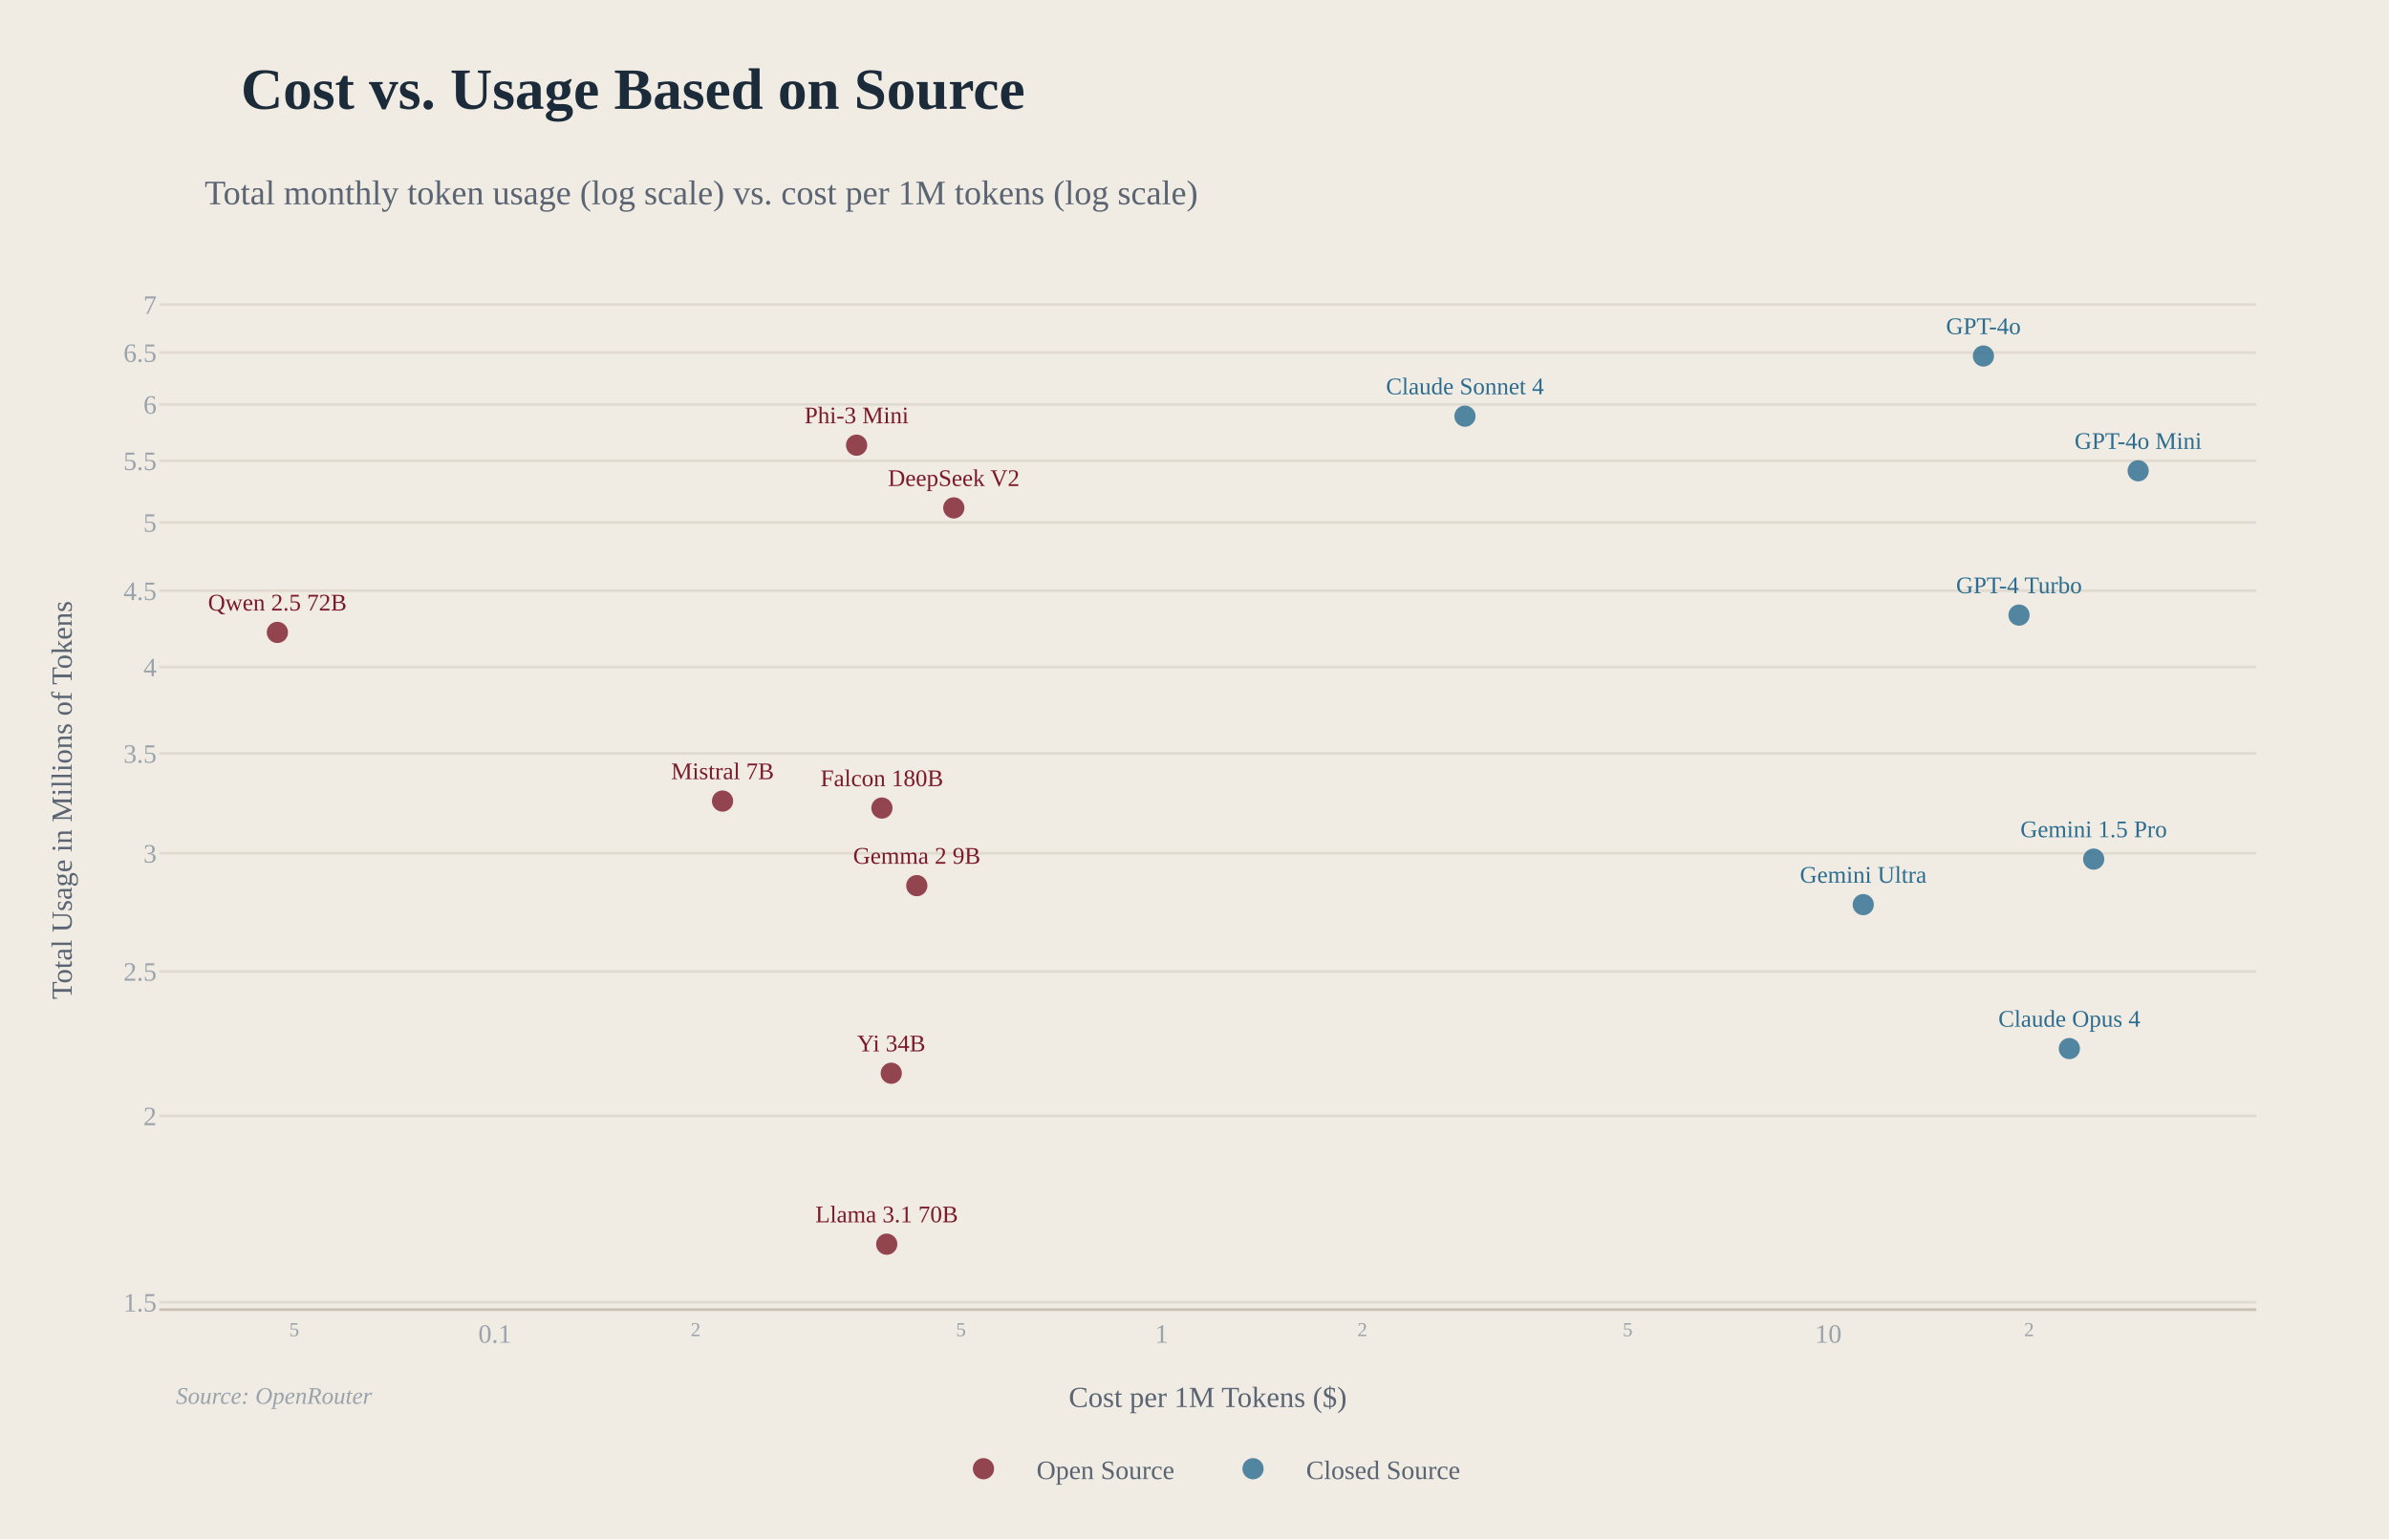
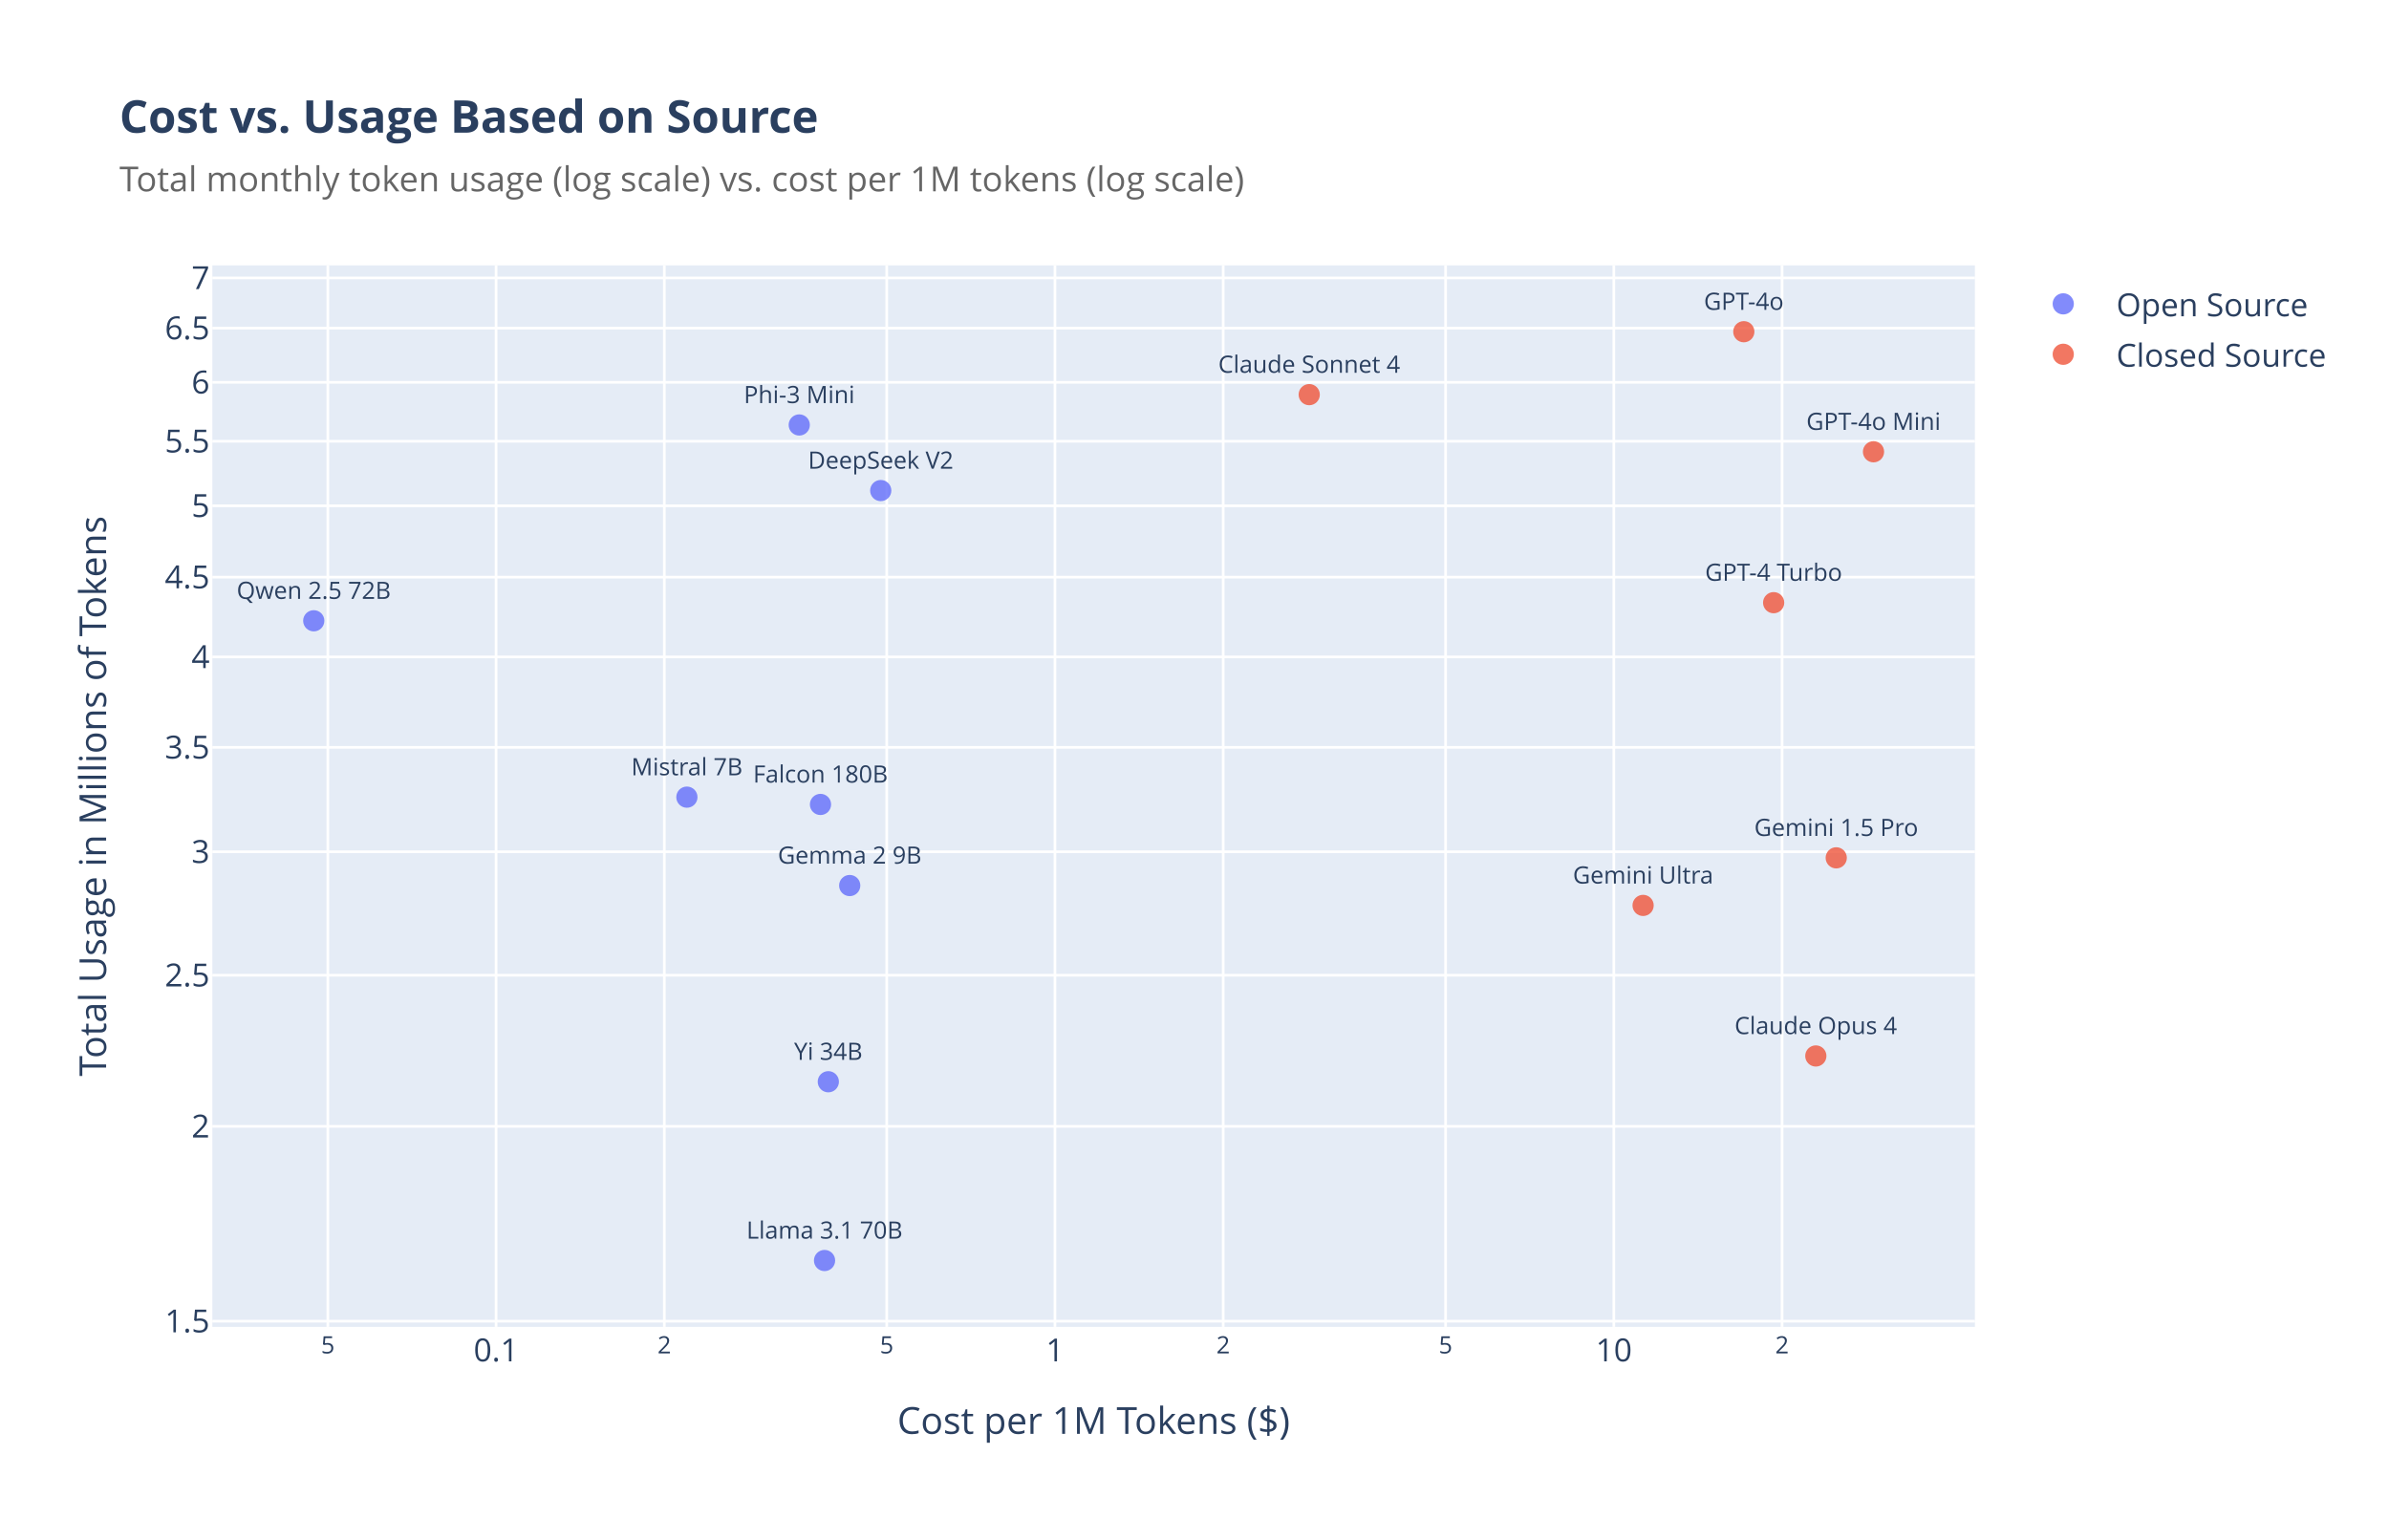
<svg xmlns="http://www.w3.org/2000/svg" class="main-svg" width="900" height="580" style="" viewBox="0 0 900 580">
-   <rect x="0" y="0" width="900" height="580" style="fill: rgb(240, 235, 227); fill-opacity: 1;" />
-   <defs id="defs-9e55b6">
+   <rect x="0" y="0" width="900" height="580" style="fill: rgb(255, 255, 255); fill-opacity: 1;" />
+   <defs id="defs-9b70de">
    <g class="clips">
-       <clipPath id="clip9e55b6xyplot" class="plotclip">
-         <rect width="790" height="383" />
+       <clipPath id="clip9b70dexyplot" class="plotclip">
+         <rect width="664" height="400" />
      </clipPath>
-       <clipPath class="axesclip" id="clip9e55b6x">
-         <rect x="60" y="0" width="790" height="580" />
+       <clipPath class="axesclip" id="clip9b70dex">
+         <rect x="80" y="0" width="664" height="580" />
      </clipPath>
-       <clipPath class="axesclip" id="clip9e55b6y">
-         <rect x="0" y="110" width="900" height="383" />
+       <clipPath class="axesclip" id="clip9b70dey">
+         <rect x="0" y="100" width="900" height="400" />
      </clipPath>
-       <clipPath class="axesclip" id="clip9e55b6xy">
-         <rect x="60" y="110" width="790" height="383" />
+       <clipPath class="axesclip" id="clip9b70dexy">
+         <rect x="80" y="100" width="664" height="400" />
      </clipPath>
    </g>
    <g class="gradients" />
    <g class="patterns" />
  </defs>
-   <g class="bglayer" />
+   <g class="bglayer">
+     <rect class="bg" x="80" y="100" width="664" height="400" style="fill: rgb(229, 236, 246); fill-opacity: 1; stroke-width: 0;" />
+   </g>
  <g class="layer-below">
    <g class="imagelayer" />
    <g class="shapelayer" />
  </g>
  <g class="cartesianlayer">
    <g class="subplot xy">
      <g class="layer-subplot">
        <g class="shapelayer" />
        <g class="imagelayer" />
      </g>
      <g class="minor-gridlayer">
        <g class="x" />
        <g class="y" />
      </g>
      <g class="gridlayer">
-         <g class="x" />
+         <g class="x">
+           <path class="xgrid crisp" transform="translate(123.51,0)" d="M0,100v400" style="stroke: rgb(255, 255, 255); stroke-opacity: 1; stroke-width: 1px;" />
+           <path class="xgrid crisp" transform="translate(186.89,0)" d="M0,100v400" style="stroke: rgb(255, 255, 255); stroke-opacity: 1; stroke-width: 1px;" />
+           <path class="xgrid crisp" transform="translate(250.27,0)" d="M0,100v400" style="stroke: rgb(255, 255, 255); stroke-opacity: 1; stroke-width: 1px;" />
+           <path class="xgrid crisp" transform="translate(334.05,0)" d="M0,100v400" style="stroke: rgb(255, 255, 255); stroke-opacity: 1; stroke-width: 1px;" />
+           <path class="xgrid crisp" transform="translate(397.43,0)" d="M0,100v400" style="stroke: rgb(255, 255, 255); stroke-opacity: 1; stroke-width: 1px;" />
+           <path class="xgrid crisp" transform="translate(460.81,0)" d="M0,100v400" style="stroke: rgb(255, 255, 255); stroke-opacity: 1; stroke-width: 1px;" />
+           <path class="xgrid crisp" transform="translate(544.59,0)" d="M0,100v400" style="stroke: rgb(255, 255, 255); stroke-opacity: 1; stroke-width: 1px;" />
+           <path class="xgrid crisp" transform="translate(607.97,0)" d="M0,100v400" style="stroke: rgb(255, 255, 255); stroke-opacity: 1; stroke-width: 1px;" />
+           <path class="xgrid crisp" transform="translate(671.35,0)" d="M0,100v400" style="stroke: rgb(255, 255, 255); stroke-opacity: 1; stroke-width: 1px;" />
+         </g>
        <g class="y">
-           <path class="ygrid crisp" transform="translate(0,490.71)" d="M60,0h790" style="stroke: rgb(224, 218, 208); stroke-opacity: 1; stroke-width: 1px;" />
-           <path class="ygrid crisp" transform="translate(0,420.5)" d="M60,0h790" style="stroke: rgb(224, 218, 208); stroke-opacity: 1; stroke-width: 1px;" />
-           <path class="ygrid crisp" transform="translate(0,366.05)" d="M60,0h790" style="stroke: rgb(224, 218, 208); stroke-opacity: 1; stroke-width: 1px;" />
-           <path class="ygrid crisp" transform="translate(0,321.55)" d="M60,0h790" style="stroke: rgb(224, 218, 208); stroke-opacity: 1; stroke-width: 1px;" />
-           <path class="ygrid crisp" transform="translate(0,283.93)" d="M60,0h790" style="stroke: rgb(224, 218, 208); stroke-opacity: 1; stroke-width: 1px;" />
-           <path class="ygrid crisp" transform="translate(0,251.34)" d="M60,0h790" style="stroke: rgb(224, 218, 208); stroke-opacity: 1; stroke-width: 1px;" />
-           <path class="ygrid crisp" transform="translate(0,222.6)" d="M60,0h790" style="stroke: rgb(224, 218, 208); stroke-opacity: 1; stroke-width: 1px;" />
-           <path class="ygrid crisp" transform="translate(0,196.88)" d="M60,0h790" style="stroke: rgb(224, 218, 208); stroke-opacity: 1; stroke-width: 1px;" />
-           <path class="ygrid crisp" transform="translate(0,173.62)" d="M60,0h790" style="stroke: rgb(224, 218, 208); stroke-opacity: 1; stroke-width: 1px;" />
-           <path class="ygrid crisp" transform="translate(0,152.39)" d="M60,0h790" style="stroke: rgb(224, 218, 208); stroke-opacity: 1; stroke-width: 1px;" />
-           <path class="ygrid crisp" transform="translate(0,132.86)" d="M60,0h790" style="stroke: rgb(224, 218, 208); stroke-opacity: 1; stroke-width: 1px;" />
-           <path class="ygrid crisp" transform="translate(0,114.77)" d="M60,0h790" style="stroke: rgb(224, 218, 208); stroke-opacity: 1; stroke-width: 1px;" />
+           <path class="ygrid crisp" transform="translate(0,497.86)" d="M80,0h664" style="stroke: rgb(255, 255, 255); stroke-opacity: 1; stroke-width: 1px;" />
+           <path class="ygrid crisp" transform="translate(0,424.44)" d="M80,0h664" style="stroke: rgb(255, 255, 255); stroke-opacity: 1; stroke-width: 1px;" />
+           <path class="ygrid crisp" transform="translate(0,367.5)" d="M80,0h664" style="stroke: rgb(255, 255, 255); stroke-opacity: 1; stroke-width: 1px;" />
+           <path class="ygrid crisp" transform="translate(0,320.97)" d="M80,0h664" style="stroke: rgb(255, 255, 255); stroke-opacity: 1; stroke-width: 1px;" />
+           <path class="ygrid crisp" transform="translate(0,281.63)" d="M80,0h664" style="stroke: rgb(255, 255, 255); stroke-opacity: 1; stroke-width: 1px;" />
+           <path class="ygrid crisp" transform="translate(0,247.55)" d="M80,0h664" style="stroke: rgb(255, 255, 255); stroke-opacity: 1; stroke-width: 1px;" />
+           <path class="ygrid crisp" transform="translate(0,217.49)" d="M80,0h664" style="stroke: rgb(255, 255, 255); stroke-opacity: 1; stroke-width: 1px;" />
+           <path class="ygrid crisp" transform="translate(0,190.6)" d="M80,0h664" style="stroke: rgb(255, 255, 255); stroke-opacity: 1; stroke-width: 1px;" />
+           <path class="ygrid crisp" transform="translate(0,166.28)" d="M80,0h664" style="stroke: rgb(255, 255, 255); stroke-opacity: 1; stroke-width: 1px;" />
+           <path class="ygrid crisp" transform="translate(0,144.07)" d="M80,0h664" style="stroke: rgb(255, 255, 255); stroke-opacity: 1; stroke-width: 1px;" />
+           <path class="ygrid crisp" transform="translate(0,123.65)" d="M80,0h664" style="stroke: rgb(255, 255, 255); stroke-opacity: 1; stroke-width: 1px;" />
+           <path class="ygrid crisp" transform="translate(0,104.73)" d="M80,0h664" style="stroke: rgb(255, 255, 255); stroke-opacity: 1; stroke-width: 1px;" />
        </g>
      </g>
      <g class="zerolinelayer" />
      <g class="layer-between">
        <g class="shapelayer" />
        <g class="imagelayer" />
      </g>
      <path class="xlines-below" />
      <path class="ylines-below" />
      <g class="overlines-below" />
      <g class="xaxislayer-below" />
      <g class="yaxislayer-below" />
      <g class="overaxes-below" />
      <g class="overplot">
-         <g class="xy" transform="translate(60,110)" clip-path="url(#clip9e55b6xyplot)">
+         <g class="xy" transform="translate(80,100)" clip-path="url(#clip9b70dexyplot)">
          <g class="scatterlayer mlayer">
-             <g class="trace scatter trace9f87ba" style="stroke-miterlimit: 2; opacity: 1;">
+             <g class="trace scatter tracec519d3" style="stroke-miterlimit: 2; opacity: 1;">
              <g class="fills" />
              <g class="errorbars" />
              <g class="lines" />
              <g class="points">
-                 <path class="point" transform="translate(274.06,358.85)" d="M4,0A4,4 0 1,1 0,-4A4,4 0 0,1 4,0Z" style="opacity: 0.8; stroke-width: 0px; fill: rgb(123, 26, 42); fill-opacity: 1;" />
-                 <path class="point" transform="translate(212.2,191.87)" d="M4,0A4,4 0 1,1 0,-4A4,4 0 0,1 4,0Z" style="opacity: 0.8; stroke-width: 0px; fill: rgb(123, 26, 42); fill-opacity: 1;" />
-                 <path class="point" transform="translate(285.38,223.73)" d="M4,0A4,4 0 1,1 0,-4A4,4 0 0,1 4,0Z" style="opacity: 0.8; stroke-width: 0px; fill: rgb(123, 26, 42); fill-opacity: 1;" />
-                 <path class="point" transform="translate(262.7,57.76)" d="M4,0A4,4 0 1,1 0,-4A4,4 0 0,1 4,0Z" style="opacity: 0.8; stroke-width: 0px; fill: rgb(123, 26, 42); fill-opacity: 1;" />
-                 <path class="point" transform="translate(44.5,128.31)" d="M4,0A4,4 0 1,1 0,-4A4,4 0 0,1 4,0Z" style="opacity: 0.8; stroke-width: 0px; fill: rgb(123, 26, 42); fill-opacity: 1;" />
-                 <path class="point" transform="translate(299.32,81.39)" d="M4,0A4,4 0 1,1 0,-4A4,4 0 0,1 4,0Z" style="opacity: 0.8; stroke-width: 0px; fill: rgb(123, 26, 42); fill-opacity: 1;" />
-                 <path class="point" transform="translate(272.24,194.5)" d="M4,0A4,4 0 1,1 0,-4A4,4 0 0,1 4,0Z" style="opacity: 0.8; stroke-width: 0px; fill: rgb(123, 26, 42); fill-opacity: 1;" />
-                 <path class="point" transform="translate(275.76,294.43)" d="M4,0A4,4 0 1,1 0,-4A4,4 0 0,1 4,0Z" style="opacity: 0.8; stroke-width: 0px; fill: rgb(123, 26, 42); fill-opacity: 1;" />
+                 <path class="point" transform="translate(230.63,375)" d="M4,0A4,4 0 1,1 0,-4A4,4 0 0,1 4,0Z" style="opacity: 0.8; stroke-width: 0px; fill: rgb(99, 110, 250); fill-opacity: 1;" />
+                 <path class="point" transform="translate(178.77,200.39)" d="M4,0A4,4 0 1,1 0,-4A4,4 0 0,1 4,0Z" style="opacity: 0.8; stroke-width: 0px; fill: rgb(99, 110, 250); fill-opacity: 1;" />
+                 <path class="point" transform="translate(240.11,233.7)" d="M4,0A4,4 0 1,1 0,-4A4,4 0 0,1 4,0Z" style="opacity: 0.8; stroke-width: 0px; fill: rgb(99, 110, 250); fill-opacity: 1;" />
+                 <path class="point" transform="translate(221.1,60.14)" d="M4,0A4,4 0 1,1 0,-4A4,4 0 0,1 4,0Z" style="opacity: 0.8; stroke-width: 0px; fill: rgb(99, 110, 250); fill-opacity: 1;" />
+                 <path class="point" transform="translate(38.2,133.93)" d="M4,0A4,4 0 1,1 0,-4A4,4 0 0,1 4,0Z" style="opacity: 0.8; stroke-width: 0px; fill: rgb(99, 110, 250); fill-opacity: 1;" />
+                 <path class="point" transform="translate(251.8,84.86)" d="M4,0A4,4 0 1,1 0,-4A4,4 0 0,1 4,0Z" style="opacity: 0.8; stroke-width: 0px; fill: rgb(99, 110, 250); fill-opacity: 1;" />
+                 <path class="point" transform="translate(229.1,203.14)" d="M4,0A4,4 0 1,1 0,-4A4,4 0 0,1 4,0Z" style="opacity: 0.8; stroke-width: 0px; fill: rgb(99, 110, 250); fill-opacity: 1;" />
+                 <path class="point" transform="translate(232.05,307.63)" d="M4,0A4,4 0 1,1 0,-4A4,4 0 0,1 4,0Z" style="opacity: 0.8; stroke-width: 0px; fill: rgb(99, 110, 250); fill-opacity: 1;" />
              </g>
              <g class="text">
                <g class="textpoint" transform="translate(0,-8.25)">
-                   <text x="274.06" y="358.85" text-anchor="middle" style="font-family: Georgia, 'Times New Roman', serif; font-size: 9px; fill: rgb(123, 26, 42); fill-opacity: 1; white-space: pre;">Llama 3.1 70B</text>
-                 </g>
-                 <g class="textpoint" transform="translate(0,-8.25)">
-                   <text x="212.2" y="191.87" text-anchor="middle" style="font-family: Georgia, 'Times New Roman', serif; font-size: 9px; fill: rgb(123, 26, 42); fill-opacity: 1; white-space: pre;">Mistral 7B</text>
-                 </g>
-                 <g class="textpoint" transform="translate(0,-8.25)">
-                   <text x="285.38" y="223.73" text-anchor="middle" style="font-family: Georgia, 'Times New Roman', serif; font-size: 9px; fill: rgb(123, 26, 42); fill-opacity: 1; white-space: pre;">Gemma 2 9B</text>
-                 </g>
-                 <g class="textpoint" transform="translate(0,-8.25)">
-                   <text x="262.7" y="57.76" text-anchor="middle" style="font-family: Georgia, 'Times New Roman', serif; font-size: 9px; fill: rgb(123, 26, 42); fill-opacity: 1; white-space: pre;">Phi-3 Mini</text>
-                 </g>
-                 <g class="textpoint" transform="translate(0,-8.25)">
-                   <text x="44.5" y="128.31" text-anchor="middle" style="font-family: Georgia, 'Times New Roman', serif; font-size: 9px; fill: rgb(123, 26, 42); fill-opacity: 1; white-space: pre;">Qwen 2.5 72B</text>
-                 </g>
-                 <g class="textpoint" transform="translate(0,-8.25)">
-                   <text x="299.32" y="81.39" text-anchor="middle" style="font-family: Georgia, 'Times New Roman', serif; font-size: 9px; fill: rgb(123, 26, 42); fill-opacity: 1; white-space: pre;">DeepSeek V2</text>
-                 </g>
-                 <g class="textpoint" transform="translate(0,-8.25)">
-                   <text x="272.24" y="194.5" text-anchor="middle" style="font-family: Georgia, 'Times New Roman', serif; font-size: 9px; fill: rgb(123, 26, 42); fill-opacity: 1; white-space: pre;">Falcon 180B</text>
-                 </g>
-                 <g class="textpoint" transform="translate(0,-8.25)">
-                   <text x="275.76" y="294.43" text-anchor="middle" style="font-family: Georgia, 'Times New Roman', serif; font-size: 9px; fill: rgb(123, 26, 42); fill-opacity: 1; white-space: pre;">Yi 34B</text>
+                   <text x="230.63" y="375" text-anchor="middle" style="font-family: 'Open Sans', verdana, arial, sans-serif; font-size: 9px; fill: rgb(42, 63, 95); fill-opacity: 1; white-space: pre;">Llama 3.1 70B</text>
+                 </g>
+                 <g class="textpoint" transform="translate(0,-8.25)">
+                   <text x="178.77" y="200.39" text-anchor="middle" style="font-family: 'Open Sans', verdana, arial, sans-serif; font-size: 9px; fill: rgb(42, 63, 95); fill-opacity: 1; white-space: pre;">Mistral 7B</text>
+                 </g>
+                 <g class="textpoint" transform="translate(0,-8.25)">
+                   <text x="240.11" y="233.7" text-anchor="middle" style="font-family: 'Open Sans', verdana, arial, sans-serif; font-size: 9px; fill: rgb(42, 63, 95); fill-opacity: 1; white-space: pre;">Gemma 2 9B</text>
+                 </g>
+                 <g class="textpoint" transform="translate(0,-8.25)">
+                   <text x="221.1" y="60.14" text-anchor="middle" style="font-family: 'Open Sans', verdana, arial, sans-serif; font-size: 9px; fill: rgb(42, 63, 95); fill-opacity: 1; white-space: pre;">Phi-3 Mini</text>
+                 </g>
+                 <g class="textpoint" transform="translate(0,-8.25)">
+                   <text x="38.2" y="133.93" text-anchor="middle" style="font-family: 'Open Sans', verdana, arial, sans-serif; font-size: 9px; fill: rgb(42, 63, 95); fill-opacity: 1; white-space: pre;">Qwen 2.5 72B</text>
+                 </g>
+                 <g class="textpoint" transform="translate(0,-8.25)">
+                   <text x="251.8" y="84.86" text-anchor="middle" style="font-family: 'Open Sans', verdana, arial, sans-serif; font-size: 9px; fill: rgb(42, 63, 95); fill-opacity: 1; white-space: pre;">DeepSeek V2</text>
+                 </g>
+                 <g class="textpoint" transform="translate(0,-8.25)">
+                   <text x="229.1" y="203.14" text-anchor="middle" style="font-family: 'Open Sans', verdana, arial, sans-serif; font-size: 9px; fill: rgb(42, 63, 95); fill-opacity: 1; white-space: pre;">Falcon 180B</text>
+                 </g>
+                 <g class="textpoint" transform="translate(0,-8.25)">
+                   <text x="232.05" y="307.63" text-anchor="middle" style="font-family: 'Open Sans', verdana, arial, sans-serif; font-size: 9px; fill: rgb(42, 63, 95); fill-opacity: 1; white-space: pre;">Yi 34B</text>
                </g>
              </g>
            </g>
-             <g class="trace scatter traceac78ad" style="stroke-miterlimit: 2; opacity: 1;">
+             <g class="trace scatter trace57a7a5" style="stroke-miterlimit: 2; opacity: 1;">
              <g class="fills" />
              <g class="errorbars" />
              <g class="lines" />
              <g class="points">
-                 <path class="point" transform="translate(687.21,24.15)" d="M4,0A4,4 0 1,1 0,-4A4,4 0 0,1 4,0Z" style="opacity: 0.8; stroke-width: 0px; fill: rgb(43, 108, 143); fill-opacity: 1;" />
-                 <path class="point" transform="translate(491.89,46.83)" d="M4,0A4,4 0 1,1 0,-4A4,4 0 0,1 4,0Z" style="opacity: 0.8; stroke-width: 0px; fill: rgb(43, 108, 143); fill-opacity: 1;" />
-                 <path class="point" transform="translate(728.75,213.74)" d="M4,0A4,4 0 1,1 0,-4A4,4 0 0,1 4,0Z" style="opacity: 0.8; stroke-width: 0px; fill: rgb(43, 108, 143); fill-opacity: 1;" />
-                 <path class="point" transform="translate(700.62,121.79)" d="M4,0A4,4 0 1,1 0,-4A4,4 0 0,1 4,0Z" style="opacity: 0.8; stroke-width: 0px; fill: rgb(43, 108, 143); fill-opacity: 1;" />
-                 <path class="point" transform="translate(719.58,285.14)" d="M4,0A4,4 0 1,1 0,-4A4,4 0 0,1 4,0Z" style="opacity: 0.8; stroke-width: 0px; fill: rgb(43, 108, 143); fill-opacity: 1;" />
-                 <path class="point" transform="translate(641.94,230.89)" d="M4,0A4,4 0 1,1 0,-4A4,4 0 0,1 4,0Z" style="opacity: 0.8; stroke-width: 0px; fill: rgb(43, 108, 143); fill-opacity: 1;" />
-                 <path class="point" transform="translate(745.5,67.41)" d="M4,0A4,4 0 1,1 0,-4A4,4 0 0,1 4,0Z" style="opacity: 0.8; stroke-width: 0px; fill: rgb(43, 108, 143); fill-opacity: 1;" />
+                 <path class="point" transform="translate(576.94,25)" d="M4,0A4,4 0 1,1 0,-4A4,4 0 0,1 4,0Z" style="opacity: 0.8; stroke-width: 0px; fill: rgb(239, 85, 59); fill-opacity: 1;" />
+                 <path class="point" transform="translate(413.22,48.71)" d="M4,0A4,4 0 1,1 0,-4A4,4 0 0,1 4,0Z" style="opacity: 0.8; stroke-width: 0px; fill: rgb(239, 85, 59); fill-opacity: 1;" />
+                 <path class="point" transform="translate(611.76,223.26)" d="M4,0A4,4 0 1,1 0,-4A4,4 0 0,1 4,0Z" style="opacity: 0.8; stroke-width: 0px; fill: rgb(239, 85, 59); fill-opacity: 1;" />
+                 <path class="point" transform="translate(588.18,127.11)" d="M4,0A4,4 0 1,1 0,-4A4,4 0 0,1 4,0Z" style="opacity: 0.8; stroke-width: 0px; fill: rgb(239, 85, 59); fill-opacity: 1;" />
+                 <path class="point" transform="translate(604.07,297.92)" d="M4,0A4,4 0 1,1 0,-4A4,4 0 0,1 4,0Z" style="opacity: 0.8; stroke-width: 0px; fill: rgb(239, 85, 59); fill-opacity: 1;" />
+                 <path class="point" transform="translate(539,241.19)" d="M4,0A4,4 0 1,1 0,-4A4,4 0 0,1 4,0Z" style="opacity: 0.8; stroke-width: 0px; fill: rgb(239, 85, 59); fill-opacity: 1;" />
+                 <path class="point" transform="translate(625.8,70.24)" d="M4,0A4,4 0 1,1 0,-4A4,4 0 0,1 4,0Z" style="opacity: 0.8; stroke-width: 0px; fill: rgb(239, 85, 59); fill-opacity: 1;" />
              </g>
              <g class="text">
                <g class="textpoint" transform="translate(0,-8.25)">
-                   <text x="687.21" y="24.15" text-anchor="middle" style="font-family: Georgia, 'Times New Roman', serif; font-size: 9px; fill: rgb(43, 108, 143); fill-opacity: 1; white-space: pre;">GPT-4o</text>
-                 </g>
-                 <g class="textpoint" transform="translate(0,-8.25)">
-                   <text x="491.89" y="46.83" text-anchor="middle" style="font-family: Georgia, 'Times New Roman', serif; font-size: 9px; fill: rgb(43, 108, 143); fill-opacity: 1; white-space: pre;">Claude Sonnet 4</text>
-                 </g>
-                 <g class="textpoint" transform="translate(0,-8.25)">
-                   <text x="728.75" y="213.74" text-anchor="middle" style="font-family: Georgia, 'Times New Roman', serif; font-size: 9px; fill: rgb(43, 108, 143); fill-opacity: 1; white-space: pre;">Gemini 1.5 Pro</text>
-                 </g>
-                 <g class="textpoint" transform="translate(0,-8.25)">
-                   <text x="700.62" y="121.79" text-anchor="middle" style="font-family: Georgia, 'Times New Roman', serif; font-size: 9px; fill: rgb(43, 108, 143); fill-opacity: 1; white-space: pre;">GPT-4 Turbo</text>
-                 </g>
-                 <g class="textpoint" transform="translate(0,-8.25)">
-                   <text x="719.58" y="285.14" text-anchor="middle" style="font-family: Georgia, 'Times New Roman', serif; font-size: 9px; fill: rgb(43, 108, 143); fill-opacity: 1; white-space: pre;">Claude Opus 4</text>
-                 </g>
-                 <g class="textpoint" transform="translate(0,-8.25)">
-                   <text x="641.94" y="230.89" text-anchor="middle" style="font-family: Georgia, 'Times New Roman', serif; font-size: 9px; fill: rgb(43, 108, 143); fill-opacity: 1; white-space: pre;">Gemini Ultra</text>
-                 </g>
-                 <g class="textpoint" transform="translate(0,-8.25)">
-                   <text x="745.5" y="67.41" text-anchor="middle" style="font-family: Georgia, 'Times New Roman', serif; font-size: 9px; fill: rgb(43, 108, 143); fill-opacity: 1; white-space: pre;">GPT-4o Mini</text>
+                   <text x="576.94" y="25" text-anchor="middle" style="font-family: 'Open Sans', verdana, arial, sans-serif; font-size: 9px; fill: rgb(42, 63, 95); fill-opacity: 1; white-space: pre;">GPT-4o</text>
+                 </g>
+                 <g class="textpoint" transform="translate(0,-8.25)">
+                   <text x="413.22" y="48.71" text-anchor="middle" style="font-family: 'Open Sans', verdana, arial, sans-serif; font-size: 9px; fill: rgb(42, 63, 95); fill-opacity: 1; white-space: pre;">Claude Sonnet 4</text>
+                 </g>
+                 <g class="textpoint" transform="translate(0,-8.25)">
+                   <text x="611.76" y="223.26" text-anchor="middle" style="font-family: 'Open Sans', verdana, arial, sans-serif; font-size: 9px; fill: rgb(42, 63, 95); fill-opacity: 1; white-space: pre;">Gemini 1.5 Pro</text>
+                 </g>
+                 <g class="textpoint" transform="translate(0,-8.25)">
+                   <text x="588.18" y="127.11" text-anchor="middle" style="font-family: 'Open Sans', verdana, arial, sans-serif; font-size: 9px; fill: rgb(42, 63, 95); fill-opacity: 1; white-space: pre;">GPT-4 Turbo</text>
+                 </g>
+                 <g class="textpoint" transform="translate(0,-8.25)">
+                   <text x="604.07" y="297.92" text-anchor="middle" style="font-family: 'Open Sans', verdana, arial, sans-serif; font-size: 9px; fill: rgb(42, 63, 95); fill-opacity: 1; white-space: pre;">Claude Opus 4</text>
+                 </g>
+                 <g class="textpoint" transform="translate(0,-8.25)">
+                   <text x="539" y="241.19" text-anchor="middle" style="font-family: 'Open Sans', verdana, arial, sans-serif; font-size: 9px; fill: rgb(42, 63, 95); fill-opacity: 1; white-space: pre;">Gemini Ultra</text>
+                 </g>
+                 <g class="textpoint" transform="translate(0,-8.25)">
+                   <text x="625.8" y="70.24" text-anchor="middle" style="font-family: 'Open Sans', verdana, arial, sans-serif; font-size: 9px; fill: rgb(42, 63, 95); fill-opacity: 1; white-space: pre;">GPT-4o Mini</text>
                </g>
              </g>
            </g>
          </g>
        </g>
      </g>
      <g class="zerolinelayer-above" />
-       <path class="xlines-above crisp" d="M60,493.5H850" style="fill: none; stroke-width: 1px; stroke: rgb(200, 192, 180); stroke-opacity: 1;" />
+       <path class="xlines-above crisp" d="M0,0" style="fill: none;" />
      <path class="ylines-above crisp" d="M0,0" style="fill: none;" />
      <g class="overlines-above" />
      <g class="xaxislayer-above">
        <g class="xtick">
-           <text text-anchor="middle" x="0" y="503.5" transform="translate(110.83,0)" style="font-family: Georgia, 'Times New Roman', serif; font-size: 7.5px; fill: rgb(154, 163, 172); fill-opacity: 1; white-space: pre;">5</text>
-         </g>
-         <g class="xtick">
-           <text text-anchor="middle" x="0" y="506" style="font-family: Georgia, 'Times New Roman', serif; font-size: 10px; fill: rgb(154, 163, 172); fill-opacity: 1; white-space: pre;" transform="translate(186.45,0)">0.1</text>
-         </g>
-         <g class="xtick">
-           <text text-anchor="middle" x="0" y="503.5" style="font-family: Georgia, 'Times New Roman', serif; font-size: 7.5px; fill: rgb(154, 163, 172); fill-opacity: 1; white-space: pre;" transform="translate(262.06,0)">2</text>
-         </g>
-         <g class="xtick">
-           <text text-anchor="middle" x="0" y="503.5" style="font-family: Georgia, 'Times New Roman', serif; font-size: 7.5px; fill: rgb(154, 163, 172); fill-opacity: 1; white-space: pre;" transform="translate(362.01,0)">5</text>
-         </g>
-         <g class="xtick">
-           <text text-anchor="middle" x="0" y="506" style="font-family: Georgia, 'Times New Roman', serif; font-size: 10px; fill: rgb(154, 163, 172); fill-opacity: 1; white-space: pre;" transform="translate(437.62,0)">1</text>
-         </g>
-         <g class="xtick">
-           <text text-anchor="middle" x="0" y="503.5" style="font-family: Georgia, 'Times New Roman', serif; font-size: 7.5px; fill: rgb(154, 163, 172); fill-opacity: 1; white-space: pre;" transform="translate(513.23,0)">2</text>
-         </g>
-         <g class="xtick">
-           <text text-anchor="middle" x="0" y="503.5" style="font-family: Georgia, 'Times New Roman', serif; font-size: 7.5px; fill: rgb(154, 163, 172); fill-opacity: 1; white-space: pre;" transform="translate(613.18,0)">5</text>
-         </g>
-         <g class="xtick">
-           <text text-anchor="middle" x="0" y="506" style="font-family: Georgia, 'Times New Roman', serif; font-size: 10px; fill: rgb(154, 163, 172); fill-opacity: 1; white-space: pre;" transform="translate(688.79,0)">10</text>
-         </g>
-         <g class="xtick">
-           <text text-anchor="middle" x="0" y="503.5" style="font-family: Georgia, 'Times New Roman', serif; font-size: 7.5px; fill: rgb(154, 163, 172); fill-opacity: 1; white-space: pre;" transform="translate(764.4,0)">2</text>
+           <text text-anchor="middle" x="0" y="510" transform="translate(123.51,0)" style="font-family: 'Open Sans', verdana, arial, sans-serif; font-size: 9px; fill: rgb(42, 63, 95); fill-opacity: 1; white-space: pre;">5</text>
+         </g>
+         <g class="xtick">
+           <text text-anchor="middle" x="0" y="513" style="font-family: 'Open Sans', verdana, arial, sans-serif; font-size: 12px; fill: rgb(42, 63, 95); fill-opacity: 1; white-space: pre;" transform="translate(186.89,0)">0.1</text>
+         </g>
+         <g class="xtick">
+           <text text-anchor="middle" x="0" y="510" style="font-family: 'Open Sans', verdana, arial, sans-serif; font-size: 9px; fill: rgb(42, 63, 95); fill-opacity: 1; white-space: pre;" transform="translate(250.27,0)">2</text>
+         </g>
+         <g class="xtick">
+           <text text-anchor="middle" x="0" y="510" style="font-family: 'Open Sans', verdana, arial, sans-serif; font-size: 9px; fill: rgb(42, 63, 95); fill-opacity: 1; white-space: pre;" transform="translate(334.05,0)">5</text>
+         </g>
+         <g class="xtick">
+           <text text-anchor="middle" x="0" y="513" style="font-family: 'Open Sans', verdana, arial, sans-serif; font-size: 12px; fill: rgb(42, 63, 95); fill-opacity: 1; white-space: pre;" transform="translate(397.43,0)">1</text>
+         </g>
+         <g class="xtick">
+           <text text-anchor="middle" x="0" y="510" style="font-family: 'Open Sans', verdana, arial, sans-serif; font-size: 9px; fill: rgb(42, 63, 95); fill-opacity: 1; white-space: pre;" transform="translate(460.81,0)">2</text>
+         </g>
+         <g class="xtick">
+           <text text-anchor="middle" x="0" y="510" style="font-family: 'Open Sans', verdana, arial, sans-serif; font-size: 9px; fill: rgb(42, 63, 95); fill-opacity: 1; white-space: pre;" transform="translate(544.59,0)">5</text>
+         </g>
+         <g class="xtick">
+           <text text-anchor="middle" x="0" y="513" style="font-family: 'Open Sans', verdana, arial, sans-serif; font-size: 12px; fill: rgb(42, 63, 95); fill-opacity: 1; white-space: pre;" transform="translate(607.97,0)">10</text>
+         </g>
+         <g class="xtick">
+           <text text-anchor="middle" x="0" y="510" style="font-family: 'Open Sans', verdana, arial, sans-serif; font-size: 9px; fill: rgb(42, 63, 95); fill-opacity: 1; white-space: pre;" transform="translate(671.35,0)">2</text>
        </g>
      </g>
      <g class="yaxislayer-above">
        <g class="ytick">
-           <text text-anchor="end" x="59" y="3.5" transform="translate(0,490.71)" style="font-family: Georgia, 'Times New Roman', serif; font-size: 10px; fill: rgb(154, 163, 172); fill-opacity: 1; white-space: pre;">1.5</text>
-         </g>
-         <g class="ytick">
-           <text text-anchor="end" x="59" y="3.5" style="font-family: Georgia, 'Times New Roman', serif; font-size: 10px; fill: rgb(154, 163, 172); fill-opacity: 1; white-space: pre;" transform="translate(0,420.5)">2</text>
-         </g>
-         <g class="ytick">
-           <text text-anchor="end" x="59" y="3.5" style="font-family: Georgia, 'Times New Roman', serif; font-size: 10px; fill: rgb(154, 163, 172); fill-opacity: 1; white-space: pre;" transform="translate(0,366.05)">2.5</text>
-         </g>
-         <g class="ytick">
-           <text text-anchor="end" x="59" y="3.5" style="font-family: Georgia, 'Times New Roman', serif; font-size: 10px; fill: rgb(154, 163, 172); fill-opacity: 1; white-space: pre;" transform="translate(0,321.55)">3</text>
-         </g>
-         <g class="ytick">
-           <text text-anchor="end" x="59" y="3.5" style="font-family: Georgia, 'Times New Roman', serif; font-size: 10px; fill: rgb(154, 163, 172); fill-opacity: 1; white-space: pre;" transform="translate(0,283.93)">3.5</text>
-         </g>
-         <g class="ytick">
-           <text text-anchor="end" x="59" y="3.5" style="font-family: Georgia, 'Times New Roman', serif; font-size: 10px; fill: rgb(154, 163, 172); fill-opacity: 1; white-space: pre;" transform="translate(0,251.34)">4</text>
-         </g>
-         <g class="ytick">
-           <text text-anchor="end" x="59" y="3.5" style="font-family: Georgia, 'Times New Roman', serif; font-size: 10px; fill: rgb(154, 163, 172); fill-opacity: 1; white-space: pre;" transform="translate(0,222.6)">4.5</text>
-         </g>
-         <g class="ytick">
-           <text text-anchor="end" x="59" y="3.5" style="font-family: Georgia, 'Times New Roman', serif; font-size: 10px; fill: rgb(154, 163, 172); fill-opacity: 1; white-space: pre;" transform="translate(0,196.88)">5</text>
-         </g>
-         <g class="ytick">
-           <text text-anchor="end" x="59" y="3.5" style="font-family: Georgia, 'Times New Roman', serif; font-size: 10px; fill: rgb(154, 163, 172); fill-opacity: 1; white-space: pre;" transform="translate(0,173.62)">5.5</text>
-         </g>
-         <g class="ytick">
-           <text text-anchor="end" x="59" y="3.5" style="font-family: Georgia, 'Times New Roman', serif; font-size: 10px; fill: rgb(154, 163, 172); fill-opacity: 1; white-space: pre;" transform="translate(0,152.39)">6</text>
-         </g>
-         <g class="ytick">
-           <text text-anchor="end" x="59" y="3.5" style="font-family: Georgia, 'Times New Roman', serif; font-size: 10px; fill: rgb(154, 163, 172); fill-opacity: 1; white-space: pre;" transform="translate(0,132.86)">6.5</text>
-         </g>
-         <g class="ytick">
-           <text text-anchor="end" x="59" y="3.5" style="font-family: Georgia, 'Times New Roman', serif; font-size: 10px; fill: rgb(154, 163, 172); fill-opacity: 1; white-space: pre;" transform="translate(0,114.77)">7</text>
+           <text text-anchor="end" x="79" y="4.2" transform="translate(0,497.86)" style="font-family: 'Open Sans', verdana, arial, sans-serif; font-size: 12px; fill: rgb(42, 63, 95); fill-opacity: 1; white-space: pre;">1.5</text>
+         </g>
+         <g class="ytick">
+           <text text-anchor="end" x="79" y="4.2" style="font-family: 'Open Sans', verdana, arial, sans-serif; font-size: 12px; fill: rgb(42, 63, 95); fill-opacity: 1; white-space: pre;" transform="translate(0,424.44)">2</text>
+         </g>
+         <g class="ytick">
+           <text text-anchor="end" x="79" y="4.2" style="font-family: 'Open Sans', verdana, arial, sans-serif; font-size: 12px; fill: rgb(42, 63, 95); fill-opacity: 1; white-space: pre;" transform="translate(0,367.5)">2.5</text>
+         </g>
+         <g class="ytick">
+           <text text-anchor="end" x="79" y="4.2" style="font-family: 'Open Sans', verdana, arial, sans-serif; font-size: 12px; fill: rgb(42, 63, 95); fill-opacity: 1; white-space: pre;" transform="translate(0,320.97)">3</text>
+         </g>
+         <g class="ytick">
+           <text text-anchor="end" x="79" y="4.2" style="font-family: 'Open Sans', verdana, arial, sans-serif; font-size: 12px; fill: rgb(42, 63, 95); fill-opacity: 1; white-space: pre;" transform="translate(0,281.63)">3.5</text>
+         </g>
+         <g class="ytick">
+           <text text-anchor="end" x="79" y="4.2" style="font-family: 'Open Sans', verdana, arial, sans-serif; font-size: 12px; fill: rgb(42, 63, 95); fill-opacity: 1; white-space: pre;" transform="translate(0,247.55)">4</text>
+         </g>
+         <g class="ytick">
+           <text text-anchor="end" x="79" y="4.2" style="font-family: 'Open Sans', verdana, arial, sans-serif; font-size: 12px; fill: rgb(42, 63, 95); fill-opacity: 1; white-space: pre;" transform="translate(0,217.49)">4.5</text>
+         </g>
+         <g class="ytick">
+           <text text-anchor="end" x="79" y="4.2" style="font-family: 'Open Sans', verdana, arial, sans-serif; font-size: 12px; fill: rgb(42, 63, 95); fill-opacity: 1; white-space: pre;" transform="translate(0,190.6)">5</text>
+         </g>
+         <g class="ytick">
+           <text text-anchor="end" x="79" y="4.2" style="font-family: 'Open Sans', verdana, arial, sans-serif; font-size: 12px; fill: rgb(42, 63, 95); fill-opacity: 1; white-space: pre;" transform="translate(0,166.28)">5.5</text>
+         </g>
+         <g class="ytick">
+           <text text-anchor="end" x="79" y="4.2" style="font-family: 'Open Sans', verdana, arial, sans-serif; font-size: 12px; fill: rgb(42, 63, 95); fill-opacity: 1; white-space: pre;" transform="translate(0,144.07)">6</text>
+         </g>
+         <g class="ytick">
+           <text text-anchor="end" x="79" y="4.2" style="font-family: 'Open Sans', verdana, arial, sans-serif; font-size: 12px; fill: rgb(42, 63, 95); fill-opacity: 1; white-space: pre;" transform="translate(0,123.65)">6.5</text>
+         </g>
+         <g class="ytick">
+           <text text-anchor="end" x="79" y="4.2" style="font-family: 'Open Sans', verdana, arial, sans-serif; font-size: 12px; fill: rgb(42, 63, 95); fill-opacity: 1; white-space: pre;" transform="translate(0,104.73)">7</text>
        </g>
      </g>
      <g class="overaxes-above" />
    </g>
  </g>
  <g class="polarlayer" />
  <g class="smithlayer" />
  <g class="ternarylayer" />
  <g class="geolayer" />
  <g class="funnelarealayer" />
  <g class="pielayer" />
  <g class="iciclelayer" />
  <g class="treemaplayer" />
  <g class="sunburstlayer" />
  <g class="glimages" />
-   <defs id="topdefs-9e55b6">
+   <defs id="topdefs-9b70de">
    <g class="clips" />
-     <clipPath id="legend9e55b6">
-       <rect width="209" height="29" x="0" y="0" />
+     <clipPath id="legend9b70de">
+       <rect width="131" height="48" x="0" y="0" />
    </clipPath>
  </defs>
  <g class="layer-above">
    <g class="imagelayer" />
    <g class="shapelayer" />
  </g>
  <g class="infolayer">
-     <g class="legend" pointer-events="all" transform="translate(350.5,538.96)">
-       <rect class="bg" shape-rendering="crispEdges" style="stroke: rgb(68, 68, 68); stroke-opacity: 1; fill: rgb(0, 0, 0); fill-opacity: 0; stroke-width: 0px;" width="209" height="29" x="0" y="0" />
-       <g class="scrollbox" transform="" clip-path="url(#legend9e55b6)">
+     <g class="legend" pointer-events="all" transform="translate(757.28,100)">
+       <rect class="bg" shape-rendering="crispEdges" style="stroke: rgb(68, 68, 68); stroke-opacity: 1; fill: rgb(255, 255, 255); fill-opacity: 1; stroke-width: 0px;" width="131" height="48" x="0" y="0" />
+       <g class="scrollbox" transform="" clip-path="url(#legend9b70de)">
        <g class="groups">
          <g class="traces" transform="translate(0,14.5)" style="opacity: 1;">
-             <text class="legendtext" text-anchor="start" x="40" y="3.9" style="font-family: Georgia, 'Times New Roman', serif; font-size: 10px; fill: rgb(90, 100, 114); fill-opacity: 1; white-space: pre;">Open Source</text>
+             <text class="legendtext" text-anchor="start" x="40" y="4.68" style="font-family: 'Open Sans', verdana, arial, sans-serif; font-size: 12px; fill: rgb(42, 63, 95); fill-opacity: 1; white-space: pre;">Open Source</text>
            <g class="layers" style="opacity: 1;">
              <g class="legendfill" />
              <g class="legendlines" />
              <g class="legendsymbols">
                <g class="legendpoints">
-                   <path class="scatterpts" transform="translate(20,0)" d="M4,0A4,4 0 1,1 0,-4A4,4 0 0,1 4,0Z" style="opacity: 0.8; stroke-width: 0px; fill: rgb(123, 26, 42); fill-opacity: 1;" />
+                   <path class="scatterpts" transform="translate(20,0)" d="M4,0A4,4 0 1,1 0,-4A4,4 0 0,1 4,0Z" style="opacity: 0.8; stroke-width: 0px; fill: rgb(99, 110, 250); fill-opacity: 1;" />
                </g>
              </g>
            </g>
-             <rect class="legendtoggle" x="0" y="-9.5" width="99.047" height="19" style="fill: rgb(0, 0, 0); fill-opacity: 0;" />
+             <rect class="legendtoggle" x="0" y="-9.5" width="125.656" height="19" style="fill: rgb(0, 0, 0); fill-opacity: 0;" />
          </g>
-           <g class="traces" transform="translate(101.5469,14.5)" style="opacity: 1;">
-             <text class="legendtext" text-anchor="start" x="40" y="3.9" style="font-family: Georgia, 'Times New Roman', serif; font-size: 10px; fill: rgb(90, 100, 114); fill-opacity: 1; white-space: pre;">Closed Source</text>
+           <g class="traces" transform="translate(0,33.5)" style="opacity: 1;">
+             <text class="legendtext" text-anchor="start" x="40" y="4.68" style="font-family: 'Open Sans', verdana, arial, sans-serif; font-size: 12px; fill: rgb(42, 63, 95); fill-opacity: 1; white-space: pre;">Closed Source</text>
            <g class="layers" style="opacity: 1;">
              <g class="legendfill" />
              <g class="legendlines" />
              <g class="legendsymbols">
                <g class="legendpoints">
-                   <path class="scatterpts" transform="translate(20,0)" d="M4,0A4,4 0 1,1 0,-4A4,4 0 0,1 4,0Z" style="opacity: 0.8; stroke-width: 0px; fill: rgb(43, 108, 143); fill-opacity: 1;" />
+                   <path class="scatterpts" transform="translate(20,0)" d="M4,0A4,4 0 1,1 0,-4A4,4 0 0,1 4,0Z" style="opacity: 0.8; stroke-width: 0px; fill: rgb(239, 85, 59); fill-opacity: 1;" />
                </g>
              </g>
            </g>
-             <rect class="legendtoggle" x="0" y="-9.5" width="104.719" height="19" style="fill: rgb(0, 0, 0); fill-opacity: 0;" />
+             <rect class="legendtoggle" x="0" y="-9.5" width="125.656" height="19" style="fill: rgb(0, 0, 0); fill-opacity: 0;" />
          </g>
        </g>
      </g>
      <rect class="scrollbar" rx="20" ry="3" width="0" height="0" style="fill: rgb(128, 139, 164); fill-opacity: 1;" x="0" y="0" />
    </g>
-     <g class="g-gtitle" />
+     <g class="g-gtitle">
+       <text class="gtitle" x="45" y="50" text-anchor="start" dy="0em" style="opacity: 1; font-family: 'Open Sans', verdana, arial, sans-serif; font-size: 17px; fill: rgb(42, 63, 95); fill-opacity: 1; white-space: pre;">
+         <tspan class="line" dy="0em" x="45" y="50">
+           <tspan style="font-weight:bold">Cost vs. Usage Based on Source</tspan>
+         </tspan>
+         <tspan class="line" dy="1.3em" x="45" y="50">
+           <tspan style="font-size:13px; fill:#666">Total monthly token usage (log scale) vs. cost per 1M tokens (log scale)</tspan>
+         </tspan>
+       </text>
+     </g>
    <g class="g-xtitle">
-       <text class="xtitle" x="455" y="530.2" text-anchor="middle" style="opacity: 1; font-family: Georgia, 'Times New Roman', serif; font-size: 11px; fill: rgb(90, 100, 114); fill-opacity: 1; white-space: pre;">Cost per 1M Tokens ($)</text>
+       <text class="xtitle" x="412" y="540.3" text-anchor="middle" style="opacity: 1; font-family: 'Open Sans', verdana, arial, sans-serif; font-size: 14px; fill: rgb(42, 63, 95); fill-opacity: 1; white-space: pre;">Cost per 1M Tokens ($)</text>
    </g>
    <g class="g-ytitle">
-       <text class="ytitle" transform="rotate(-90,27.00937,301.5)" x="27.009" y="301.5" text-anchor="middle" style="opacity: 1; font-family: Georgia, 'Times New Roman', serif; font-size: 11px; fill: rgb(90, 100, 114); fill-opacity: 1; white-space: pre;">Total Usage in Millions of Tokens</text>
-     </g>
-     <g class="annotation" data-index="0" style="opacity: 1;">
-       <g class="annotation-text-g" transform="rotate(0,238.5,33.5)">
-         <g class="cursor-pointer" transform="translate(60,19)">
-           <rect class="bg" x="0.5" y="0.5" width="356" height="28" style="stroke-width: 1px; stroke: rgb(0, 0, 0); stroke-opacity: 0; fill: rgb(0, 0, 0); fill-opacity: 0;" />
-           <text class="annotation-text" text-anchor="middle" x="178.438" y="22" style="font-family: Georgia, 'Times New Roman', serif; font-size: 22px; fill: rgb(28, 43, 58); fill-opacity: 1; white-space: pre;">
-             <tspan style="font-weight:bold">Cost vs. Usage Based on Source</tspan>
-           </text>
-         </g>
-       </g>
-     </g>
-     <g class="annotation" data-index="1" style="opacity: 1;">
-       <g class="annotation-text-g" transform="rotate(0,264,72.5)">
-         <g class="cursor-pointer" transform="translate(60,63)">
-           <rect class="bg" x="0.5" y="0.5" width="407" height="18" style="stroke-width: 1px; stroke: rgb(0, 0, 0); stroke-opacity: 0; fill: rgb(0, 0, 0); fill-opacity: 0;" />
-           <text class="annotation-text" text-anchor="middle" x="204.195" y="14" style="font-family: Georgia, 'Times New Roman', serif; font-size: 13px; fill: rgb(90, 100, 114); fill-opacity: 1; white-space: pre;">Total monthly token usage (log scale) vs. cost per 1M tokens (log scale)</text>
-         </g>
-       </g>
-     </g>
-     <g class="annotation" data-index="2" style="opacity: 1;">
-       <g class="annotation-text-g" transform="rotate(0,103,526)">
-         <g class="cursor-pointer" transform="translate(60,519)">
-           <rect class="bg" x="0.5" y="0.5" width="85" height="13" style="stroke-width: 1px; stroke: rgb(0, 0, 0); stroke-opacity: 0; fill: rgb(0, 0, 0); fill-opacity: 0;" />
-           <text class="annotation-text" text-anchor="middle" x="43.219" y="10" style="font-family: Georgia, 'Times New Roman', serif; font-size: 9px; fill: rgb(154, 163, 172); fill-opacity: 1; white-space: pre;">
-             <tspan style="font-style:italic">Source: OpenRouter</tspan>
-           </text>
-         </g>
-       </g>
+       <text class="ytitle" transform="rotate(-90,39.975,300)" x="39.975" y="300" text-anchor="middle" style="opacity: 1; font-family: 'Open Sans', verdana, arial, sans-serif; font-size: 14px; fill: rgb(42, 63, 95); fill-opacity: 1; white-space: pre;">Total Usage in Millions of Tokens</text>
    </g>
  </g>
</svg>
